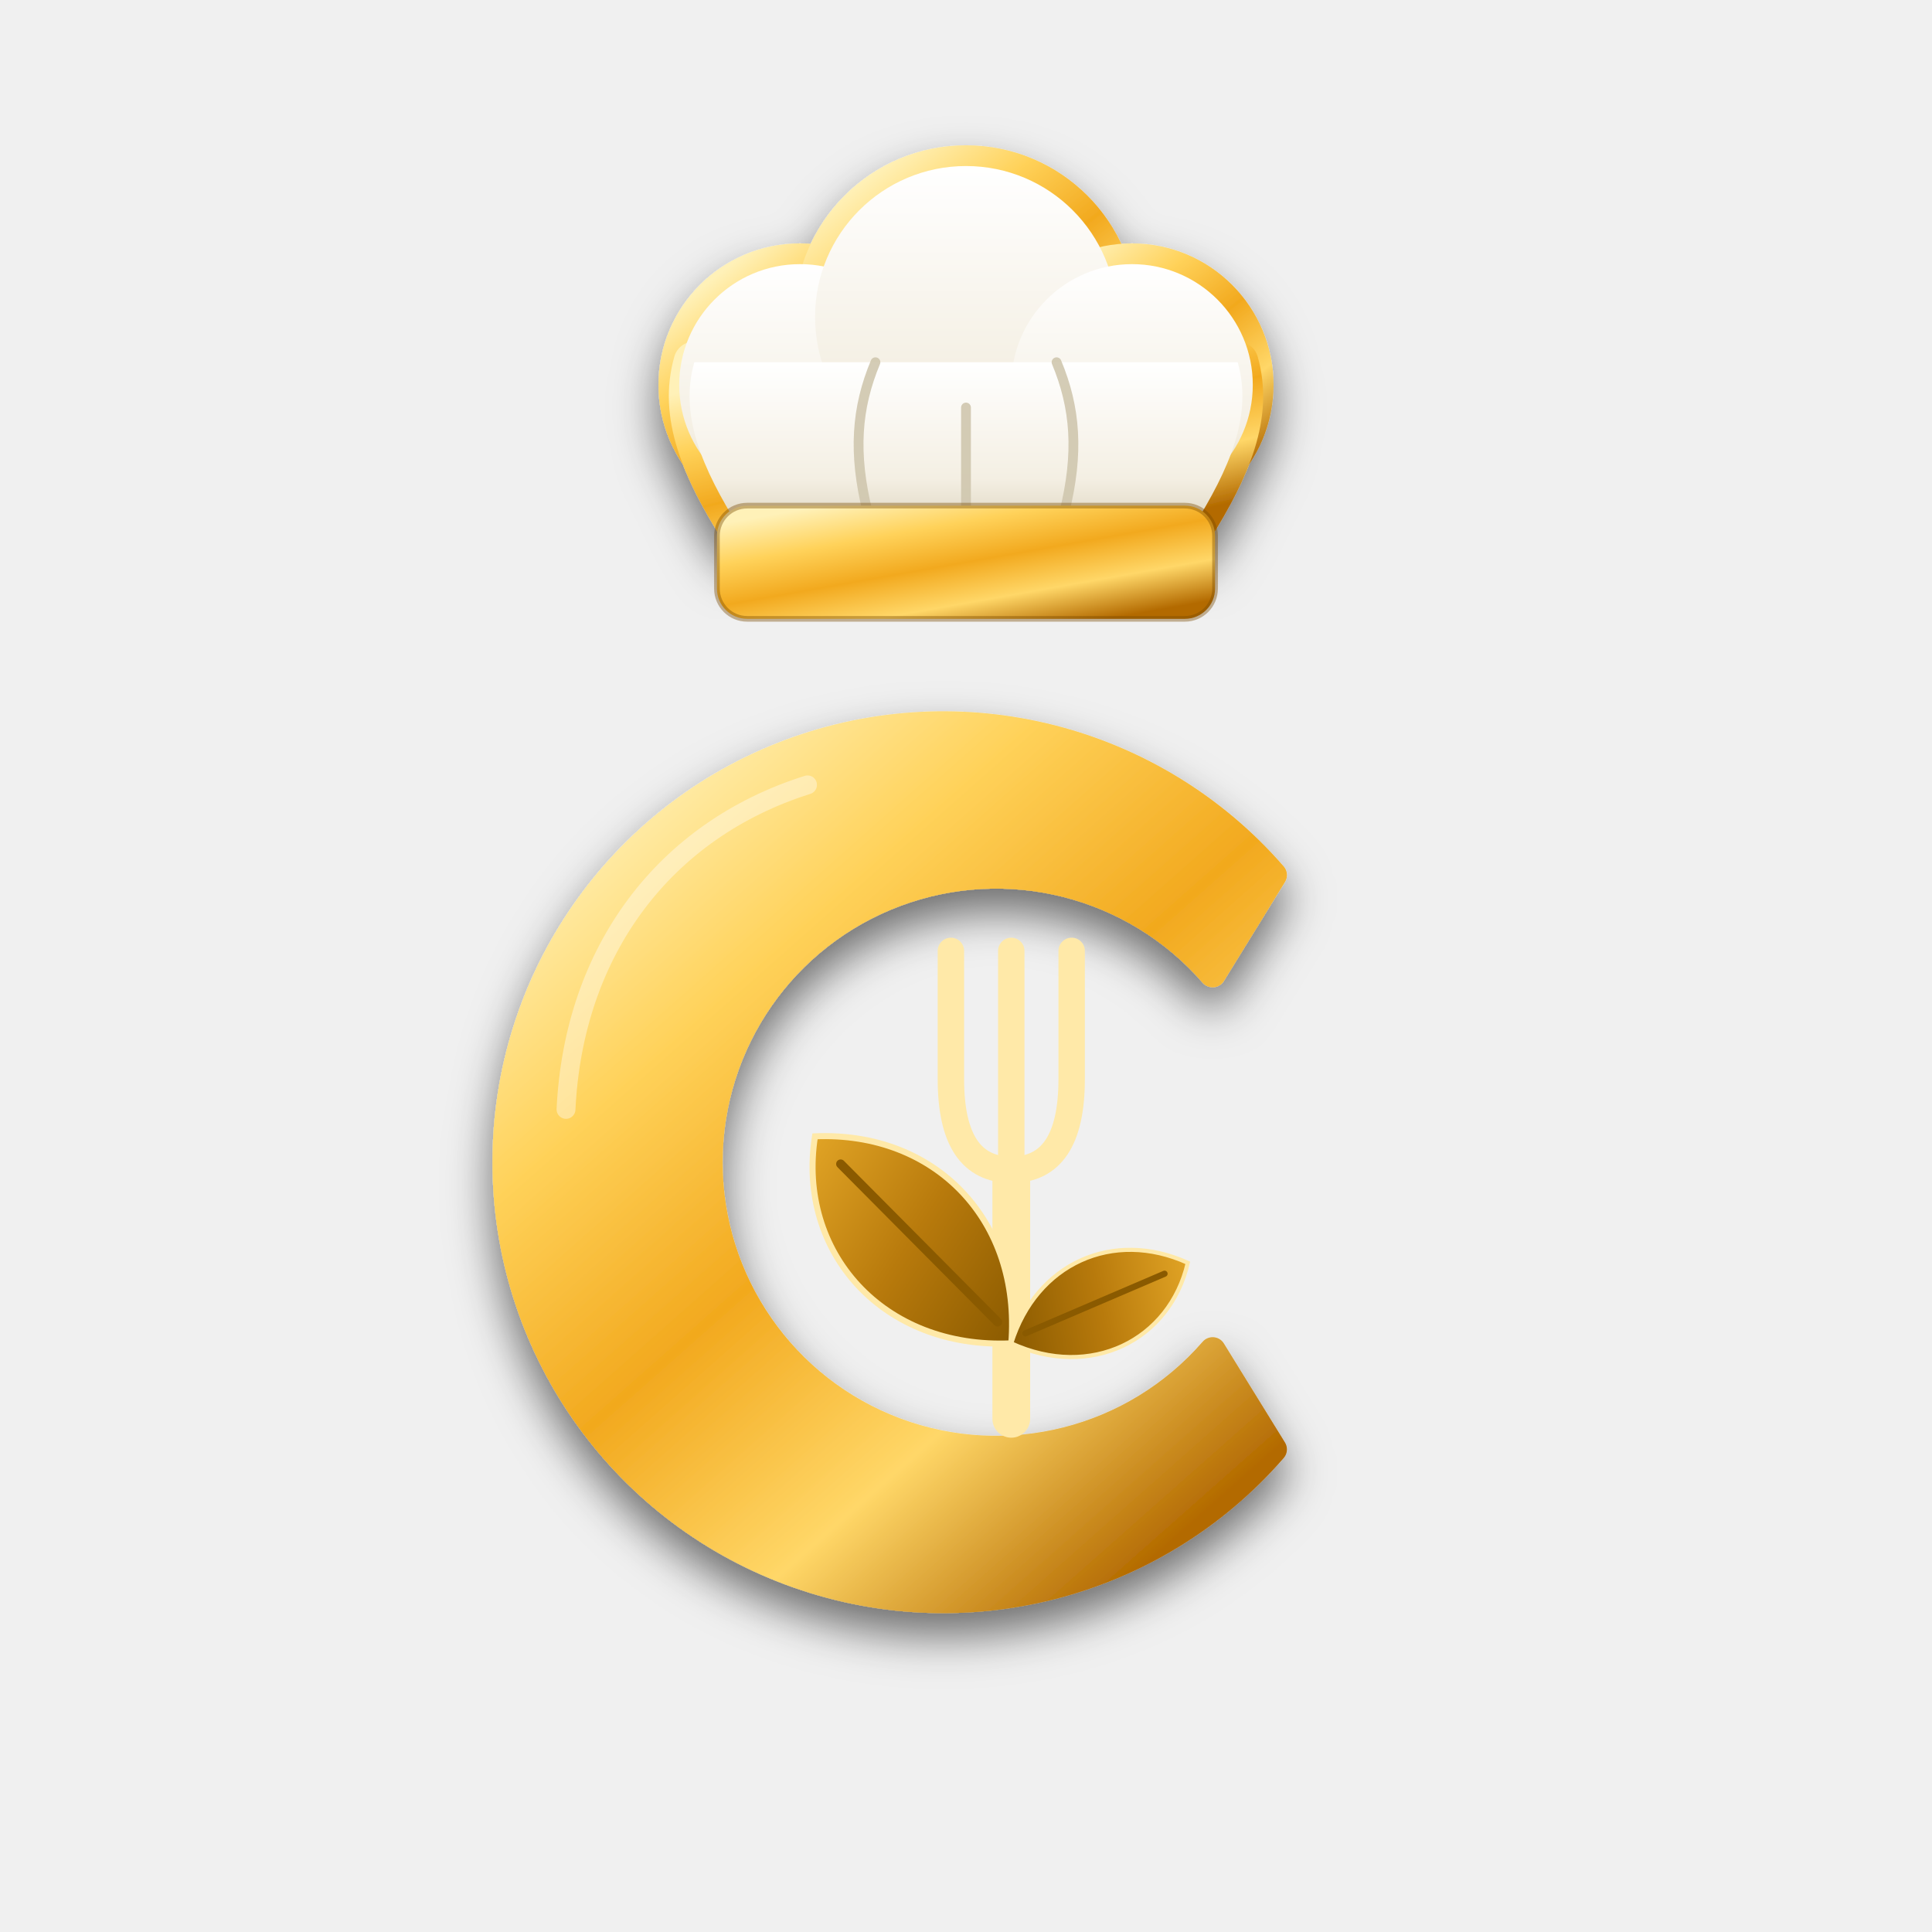
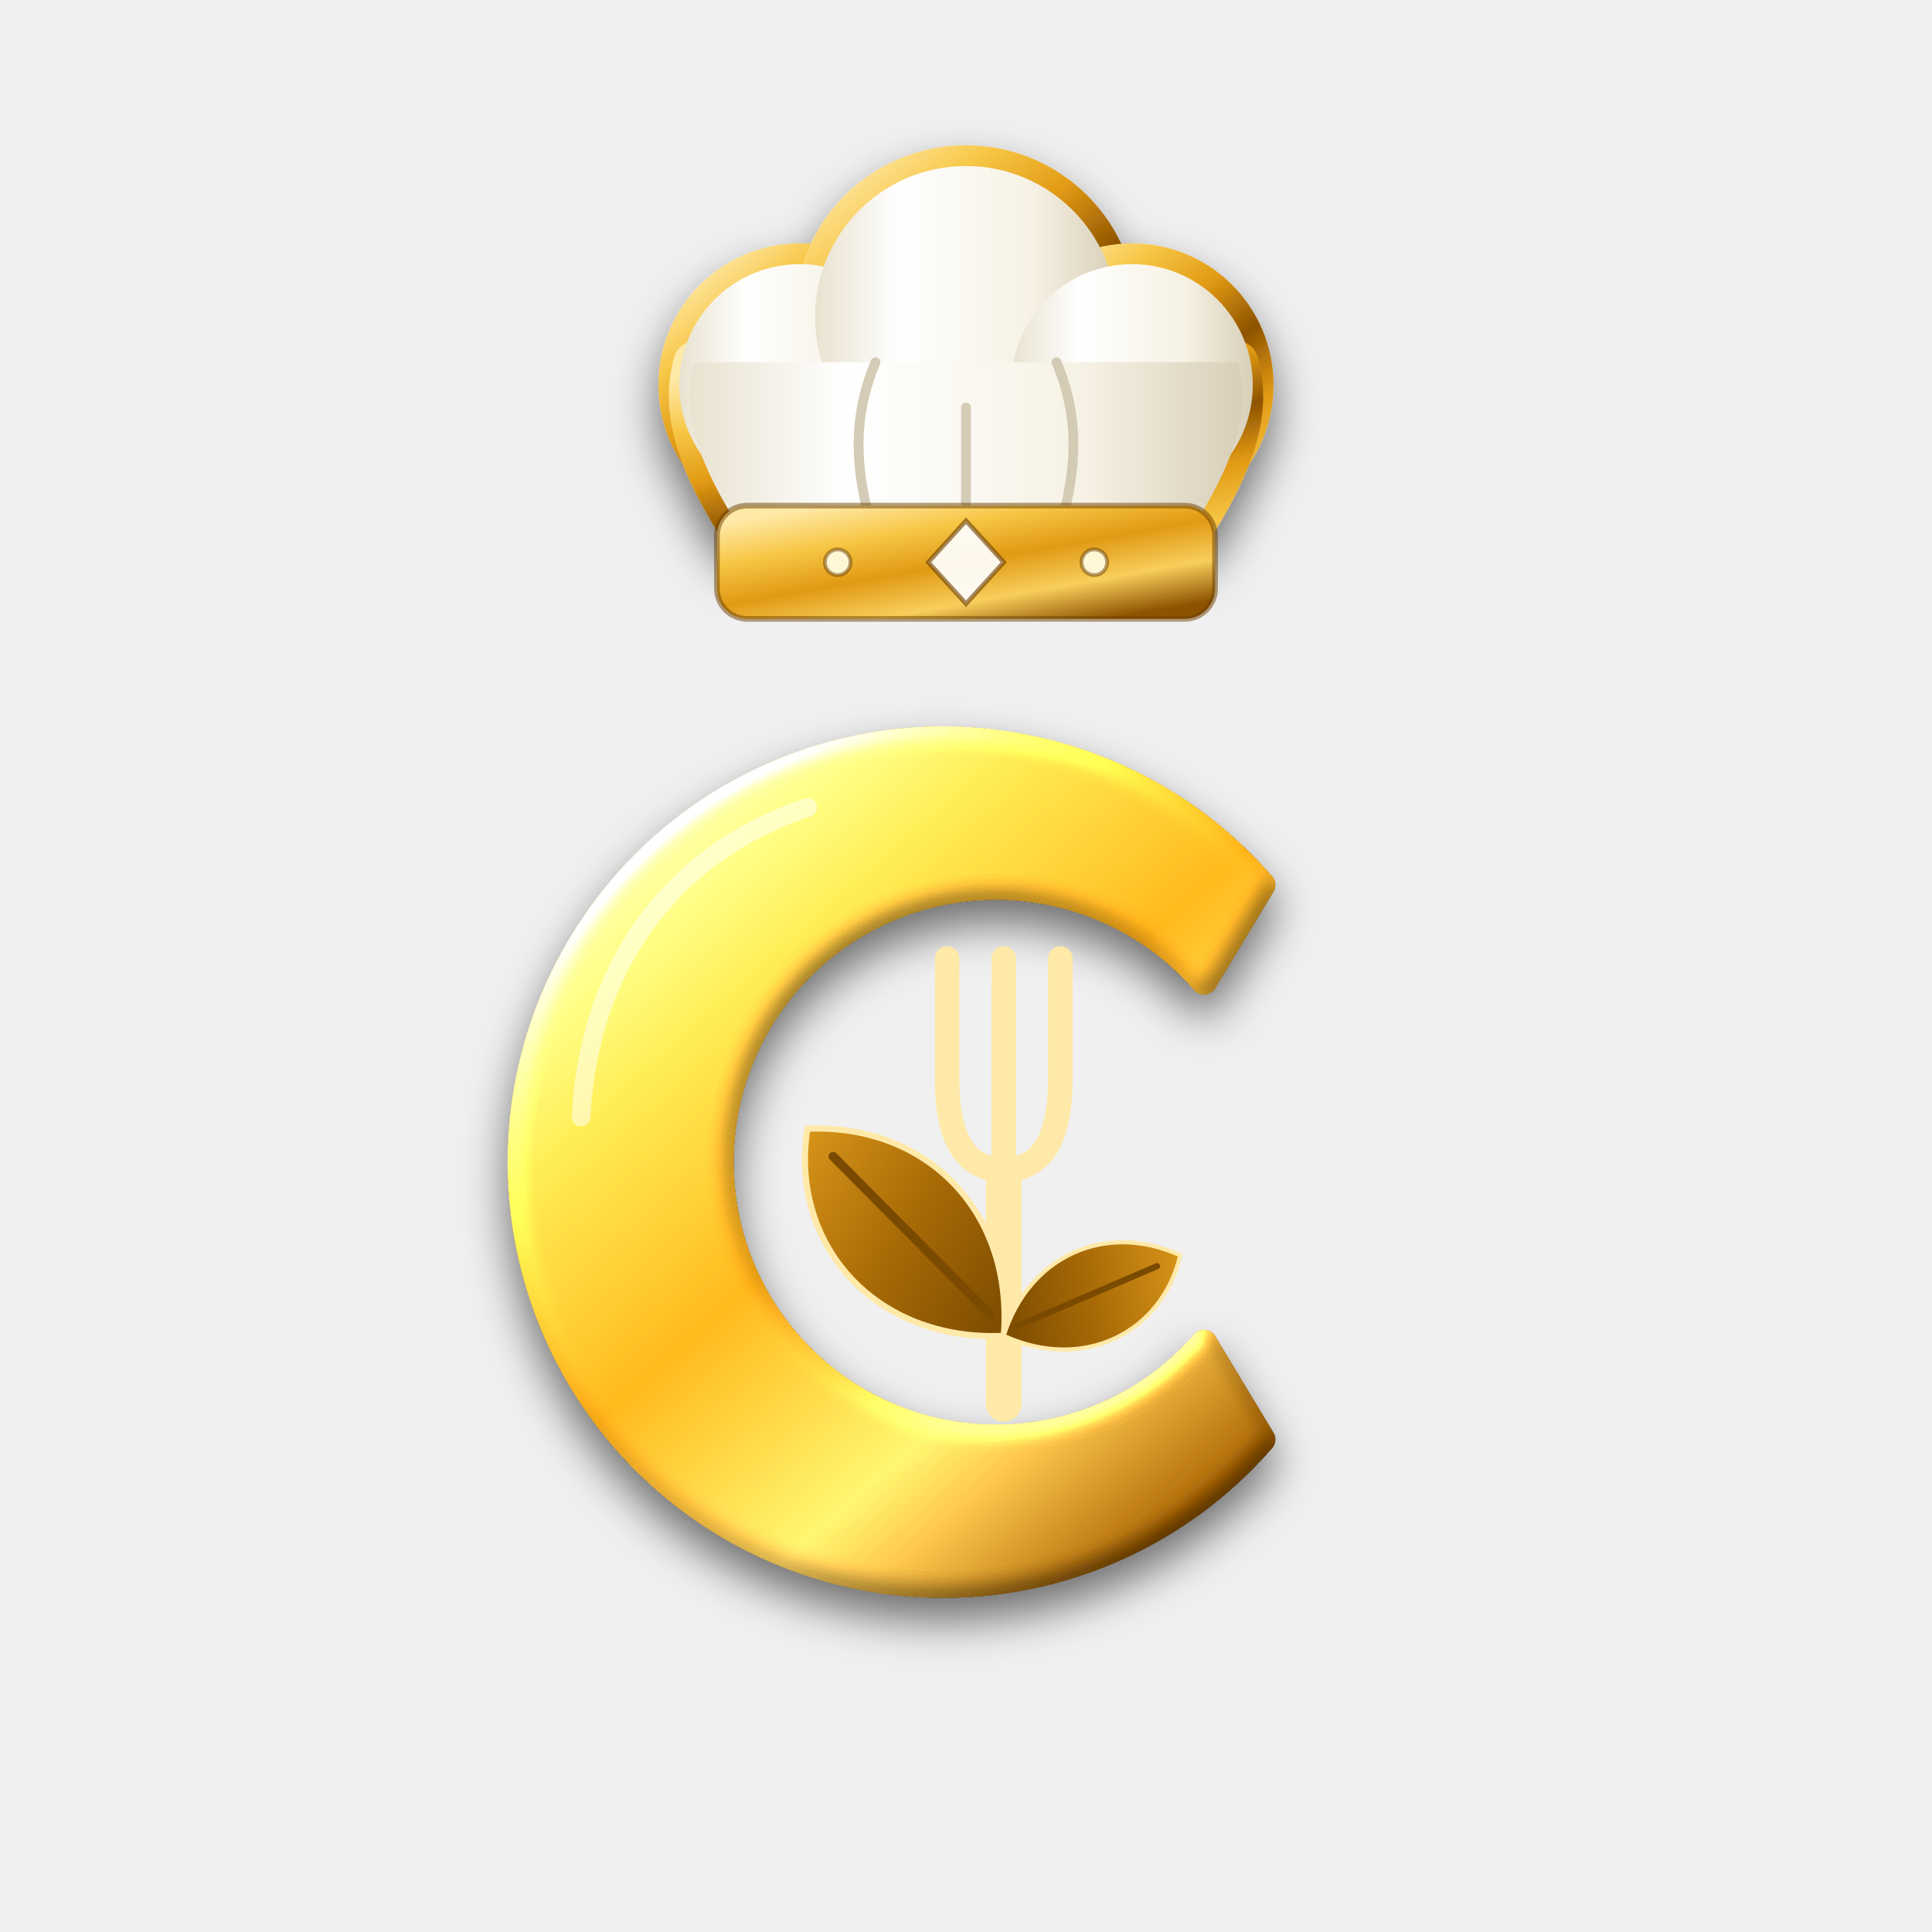
<svg xmlns="http://www.w3.org/2000/svg" width="512" height="512" viewBox="0 0 512 512">
  <defs>
    <linearGradient id="isa-metal" x1="0.15" y1="0.05" x2="0.85" y2="0.95">
-       <stop offset="0.00" stop-color="#FFF1B8" />
-       <stop offset="0.25" stop-color="#FFD25A" />
-       <stop offset="0.50" stop-color="#F2A91E" />
-       <stop offset="0.75" stop-color="#FFD768" />
-       <stop offset="1.00" stop-color="#B36A00" />
+       <stop offset="0.00" stop-color="#FFE9A6" />
+       <stop offset="0.25" stop-color="#F7C645" />
+       <stop offset="0.50" stop-color="#E19A14" />
+       <stop offset="0.75" stop-color="#F8CE5C" />
+       <stop offset="1.00" stop-color="#8E5300" />
    </linearGradient>
    <linearGradient id="isa-metalOsc" x1="0" y1="0" x2="1" y2="1">
-       <stop offset="0.00" stop-color="#E2A526" />
-       <stop offset="0.50" stop-color="#B87A0C" />
-       <stop offset="1.00" stop-color="#8A5A00" />
+       <stop offset="0.00" stop-color="#D9961A" />
+       <stop offset="0.50" stop-color="#A86A06" />
+       <stop offset="1.00" stop-color="#7A4A00" />
    </linearGradient>
-     <radialGradient id="isa-disco" cx="50%" cy="36%" r="78%">
+     <linearGradient id="isa-bisel" x1="0.1" y1="0" x2="0.9" y2="1">
+       <stop offset="0.00" stop-color="#FFE9A6" />
+       <stop offset="0.20" stop-color="#F7C645" />
+       <stop offset="0.40" stop-color="#E19A14" />
+       <stop offset="0.60" stop-color="#8E5300" />
+       <stop offset="0.80" stop-color="#E19A14" />
+       <stop offset="1.00" stop-color="#F7C645" />
+     </linearGradient>
+     <radialGradient id="isa-disco" cx="50%" cy="34%" r="80%">
      <stop offset="0" stop-color="#172A46" />
-       <stop offset=".72" stop-color="#081221" />
+       <stop offset=".62" stop-color="#081221" />
      <stop offset="1" stop-color="#02050A" />
    </radialGradient>
-     <linearGradient id="isa-gorro" x1="0" y1="0" x2="0" y2="1">
-       <stop offset="0" stop-color="#FFFFFF" />
-       <stop offset=".7" stop-color="#F4EFE3" />
-       <stop offset="1" stop-color="#DDD5C0" />
+     <radialGradient id="isa-brillo" cx="34%" cy="18%" r="62%">
+       <stop offset="0" stop-color="#FFFFFF" stop-opacity=".22" />
+       <stop offset="1" stop-color="#FFFFFF" stop-opacity="0" />
+     </radialGradient>
+     <linearGradient id="isa-gorro" x1="0" y1="0" x2="1" y2="0">
+       <stop offset="0" stop-color="#E9E2D0" />
+       <stop offset=".28" stop-color="#FFFFFF" />
+       <stop offset=".72" stop-color="#F6F1E4" />
+       <stop offset="1" stop-color="#D8CFB8" />
    </linearGradient>
    <linearGradient id="isa-cubierto" x1="0" y1="0" x2="0" y2="1">
      <stop offset="0" stop-color="#FFFBEA" />
      <stop offset="1" stop-color="#FFE9A8" />
    </linearGradient>
    <filter id="isa-sombra" x="-25%" y="-25%" width="150%" height="150%">
      <feDropShadow dx="0" dy="6" stdDeviation="6" flood-color="#000" flood-opacity=".55" />
    </filter>
+     <filter id="isa-relieve" x="-8%" y="-8%" width="116%" height="116%" color-interpolation-filters="sRGB">
+       <feGaussianBlur in="SourceAlpha" stdDeviation="2.8" result="b" />
+       <feDiffuseLighting in="b" surfaceScale="6" diffuseConstant="1.1" lighting-color="#FFFFFF" result="d">
+         <feDistantLight azimuth="235" elevation="46" />
+       </feDiffuseLighting>
+       <feComposite in="SourceGraphic" in2="d" operator="arithmetic" k1="1.45" k2="0" k3="0" k4="0" result="sombreado" />
+       <feSpecularLighting in="b" surfaceScale="6" specularConstant="0.95" specularExponent="34" lighting-color="#FFE9A6" result="s">
+         <feDistantLight azimuth="235" elevation="46" />
+       </feSpecularLighting>
+       <feComposite in="s" in2="SourceAlpha" operator="in" result="brillo" />
+       <feComposite in="sombreado" in2="brillo" operator="arithmetic" k1="0" k2="1" k3="0.6" k4="0" result="metal" />
+       <feComposite in="metal" in2="SourceAlpha" operator="in" />
+     </filter>
+     <filter id="isa-halo" x="-30%" y="-30%" width="160%" height="160%">
+       <feGaussianBlur in="SourceAlpha" stdDeviation="14" result="g" />
+       <feFlood flood-color="#F5B83D" flood-opacity=".55" />
+       <feComposite in2="g" operator="in" />
+       <feMerge>
+         <feMergeNode />
+         <feMergeNode in="SourceGraphic" />
+       </feMerge>
+     </filter>
  </defs>
  <g id="isa-isotipo">
-     <path d="M337.55 231.90 A116 116 0 1 0 337.55 384.10 L321.36 357.86 A76 76 0 1 1 321.36 258.14 Z" fill="url(#isa-metal)" stroke="url(#isa-metal)" stroke-width="7" stroke-linejoin="round" filter="url(#isa-sombra)" />
-     <path d="M150 294 C152 252 176 220 214 208" fill="none" stroke="#FFFFFF" stroke-opacity=".38" stroke-width="5" stroke-linecap="round" />
+     <g filter="url(#isa-sombra)">
+       <path d="M334.53 234.52 A112 112 0 1 0 334.53 381.48 L319.09 355.89 A73 73 0 1 1 319.09 260.11 Z" fill="url(#isa-metal)" stroke="url(#isa-metal)" stroke-width="7" stroke-linejoin="round" filter="url(#isa-relieve)" />
+     </g>
+     <path d="M154 296 C156 256 178 226 214 214" fill="none" stroke="#FFFFFF" stroke-opacity=".5" stroke-width="5" stroke-linecap="round" />
    <g fill="none" stroke="#FFE9A8" stroke-linecap="round" stroke-linejoin="round">
-       <path d="M252 252 V286 Q252 310 268 310 Q284 310 284 286 V252" stroke-width="7" />
-       <path d="M268 252 V310" stroke-width="7" />
-       <path d="M268 310 V376" stroke-width="10" />
+       <path d="M251 254 V286 Q251 310 266 310 Q281 310 281 286 V254" stroke-width="6.5" />
+       <path d="M266 254 V310" stroke-width="6.5" />
+       <path d="M266 310 V372" stroke-width="9.5" />
    </g>
-     <g transform="translate(268 356) rotate(-6) scale(1)">
+     <g transform="translate(266 354) rotate(-6) scale(1)">
      <path d="M0 0 C-34 -2 -54 -30 -46 -60 C-14 -58 6 -32 0 0 Z" fill="url(#isa-metalOsc)" stroke="#FFE9A8" stroke-width="1.6" />
-       <path d="M-40 -52 L-3 -6" stroke="#8A5A00" stroke-width="2.4" stroke-linecap="round" />
+       <path d="M-40 -52 L-3 -6" stroke="#7A4A00" stroke-width="2.4" stroke-linecap="round" />
    </g>
-     <g transform="translate(268 356) rotate(28) scale(-0.68 0.68)">
+     <g transform="translate(266 354) rotate(28) scale(-0.68 0.68)">
      <path d="M0 0 C-34 -2 -54 -30 -46 -60 C-14 -58 6 -32 0 0 Z" fill="url(#isa-metalOsc)" stroke="#FFE9A8" stroke-width="1.6" />
-       <path d="M-40 -52 L-3 -6" stroke="#8A5A00" stroke-width="2.4" stroke-linecap="round" />
+       <path d="M-40 -52 L-3 -6" stroke="#7A4A00" stroke-width="2.4" stroke-linecap="round" />
    </g>
    <g filter="url(#isa-sombra)">
-       <g fill="url(#isa-metal)" stroke="url(#isa-metal)" stroke-width="11" stroke-linejoin="round">
+       <g fill="url(#isa-bisel)" stroke="url(#isa-bisel)" stroke-width="11" stroke-linejoin="round">
        <circle cx="212" cy="102" r="32" />
        <circle cx="256" cy="84" r="40" />
        <circle cx="300" cy="102" r="32" />
        <path d="M196 140 C186 124 180 110 184 96 L328 96 C332 110 326 124 316 140 Z" />
      </g>
    </g>
    <g fill="url(#isa-gorro)">
      <circle cx="212" cy="102" r="32" />
      <circle cx="256" cy="84" r="40" />
      <circle cx="300" cy="102" r="32" />
      <path d="M196 140 C186 124 180 110 184 96 L328 96 C332 110 326 124 316 140 Z" />
    </g>
    <g fill="none" stroke="#CFC6AE" stroke-width="2.6" stroke-linecap="round" opacity=".9">
      <path d="M230 136 C226 120 227 108 232 96" />
      <path d="M282 136 C286 120 285 108 280 96" />
      <path d="M256 134 V108" />
    </g>
-     <rect x="190" y="134" width="132" height="30" rx="8" fill="url(#isa-metal)" stroke="#7A4A00" stroke-opacity=".4" stroke-width="1.5" />
+     <rect x="190" y="134" width="132" height="30" rx="8" fill="url(#isa-metal)" stroke="#6B3F00" stroke-opacity=".5" stroke-width="1.5" />
+     <path d="M256 138 L266 149 L256 160 L246 149 Z" fill="#FFFFFF" fill-opacity=".92" stroke="#6B3F00" stroke-opacity=".6" stroke-width="1.2" />
+     <circle cx="222" cy="149" r="3.4" fill="#FFF7D6" stroke="#6B3F00" stroke-opacity=".5" stroke-width="1" />
+     <circle cx="290" cy="149" r="3.4" fill="#FFF7D6" stroke="#6B3F00" stroke-opacity=".5" stroke-width="1" />
  </g>
</svg>
